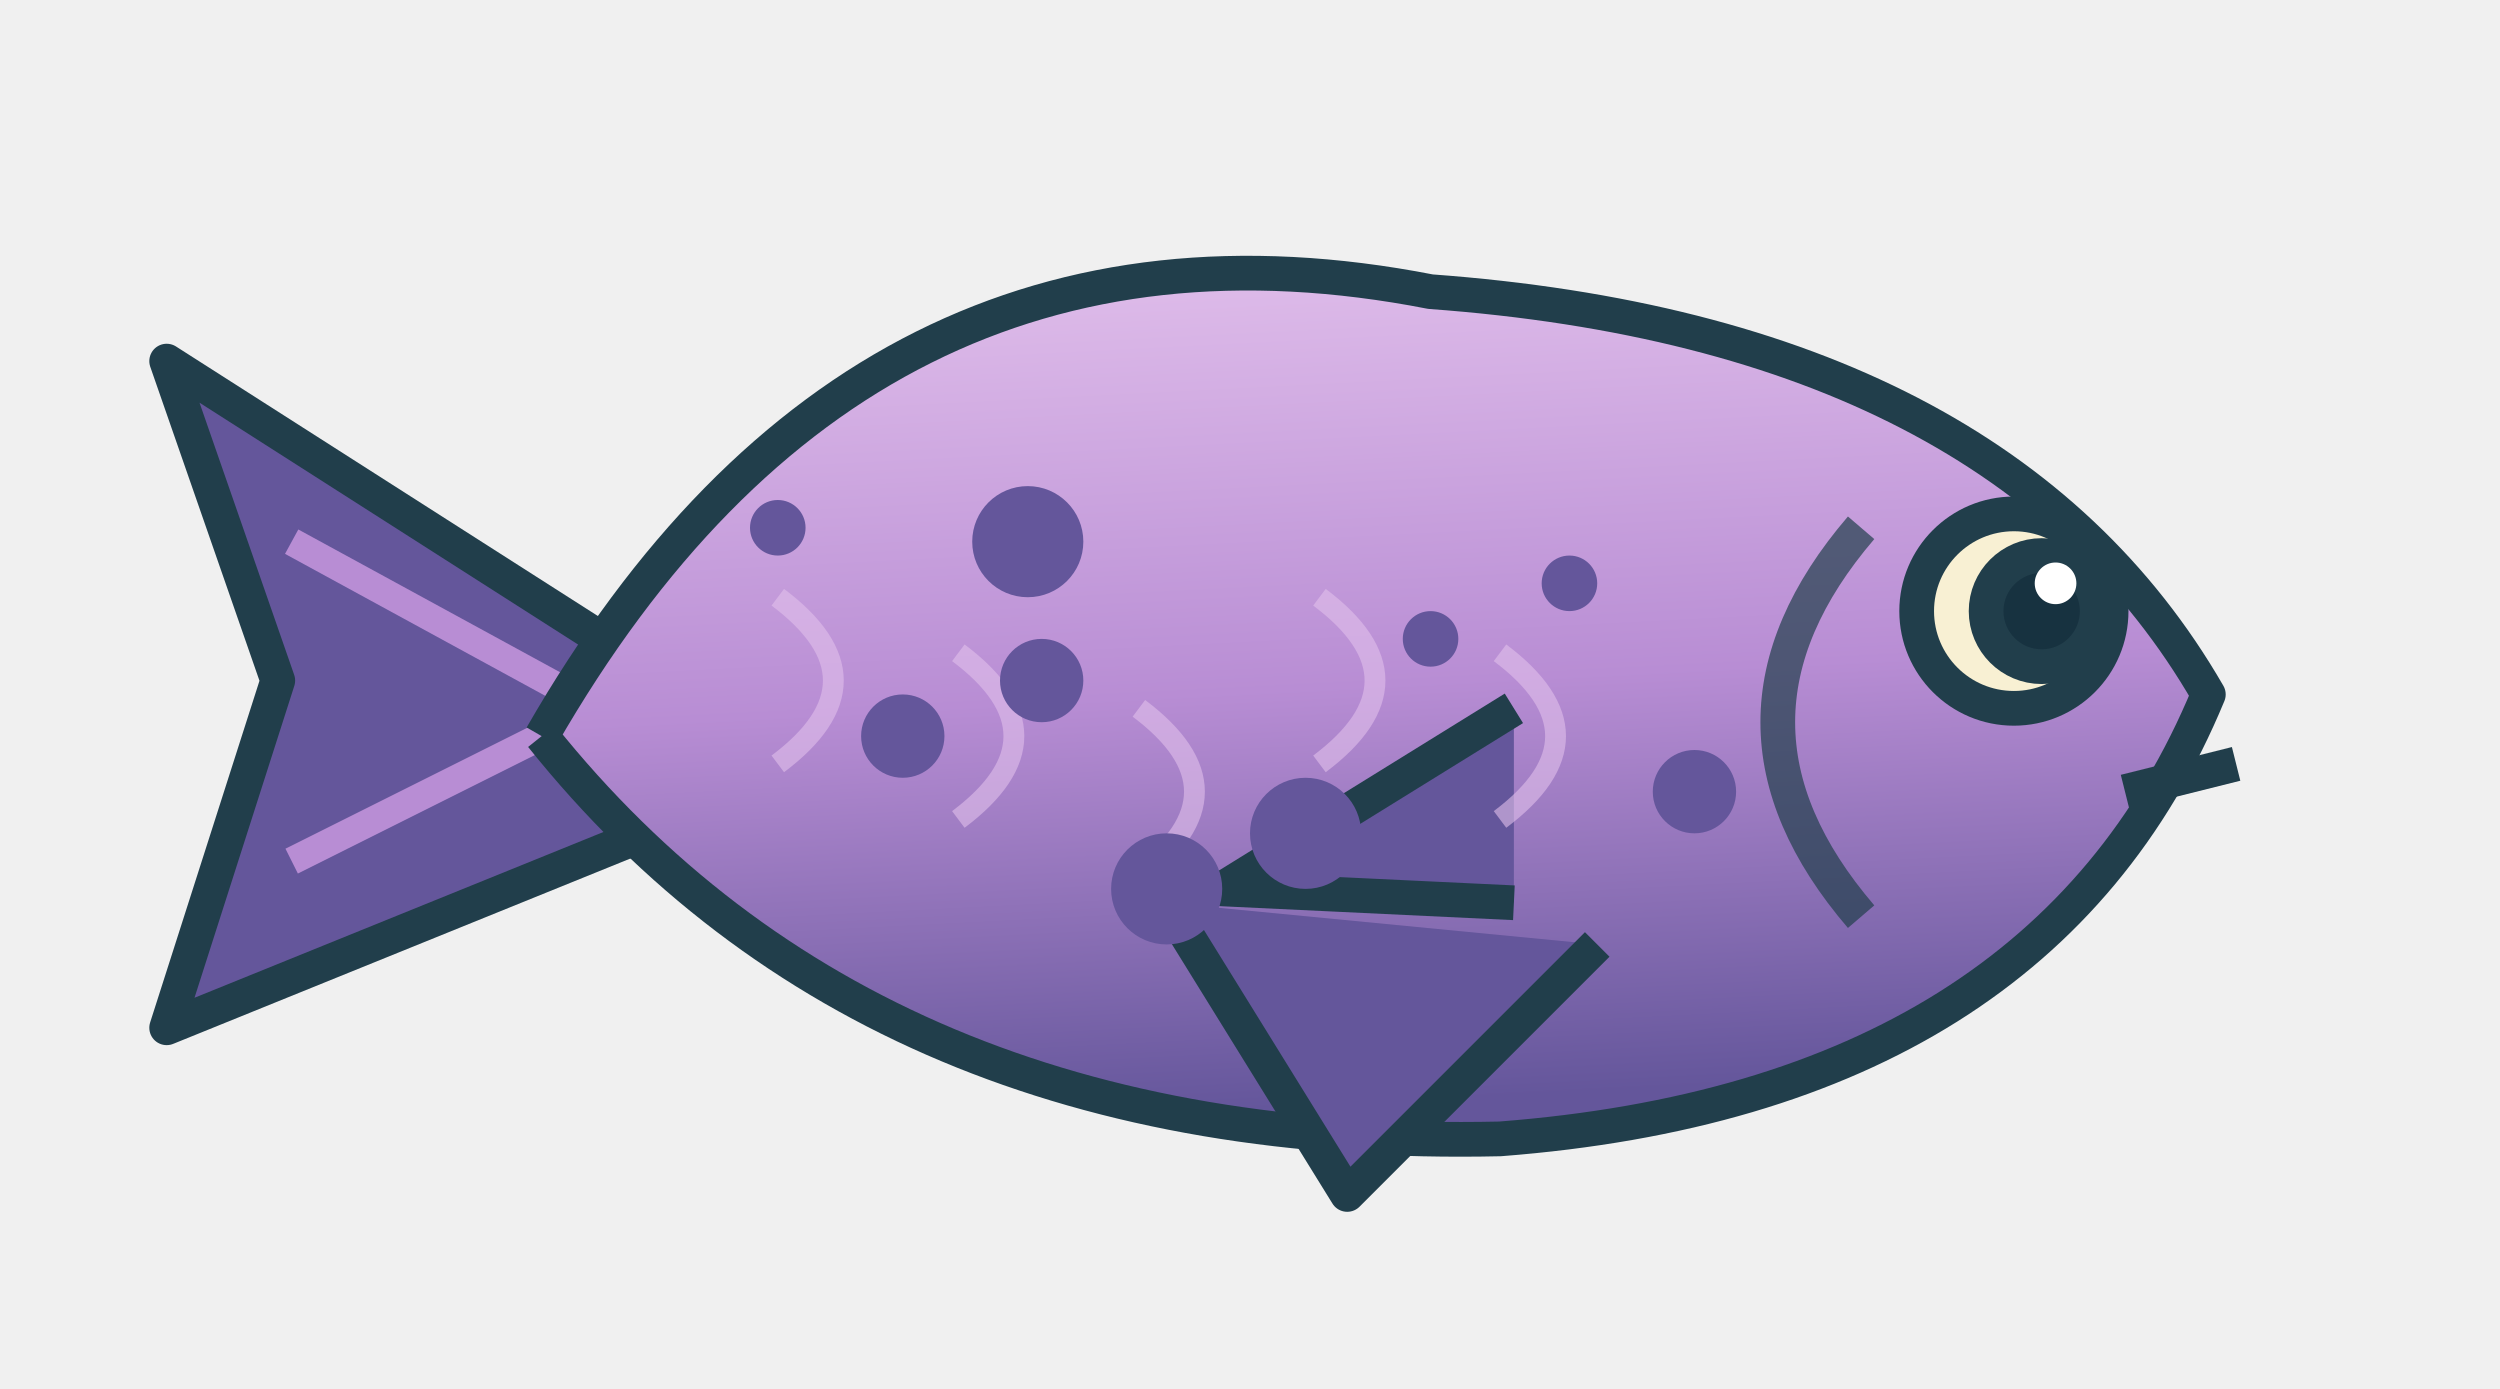
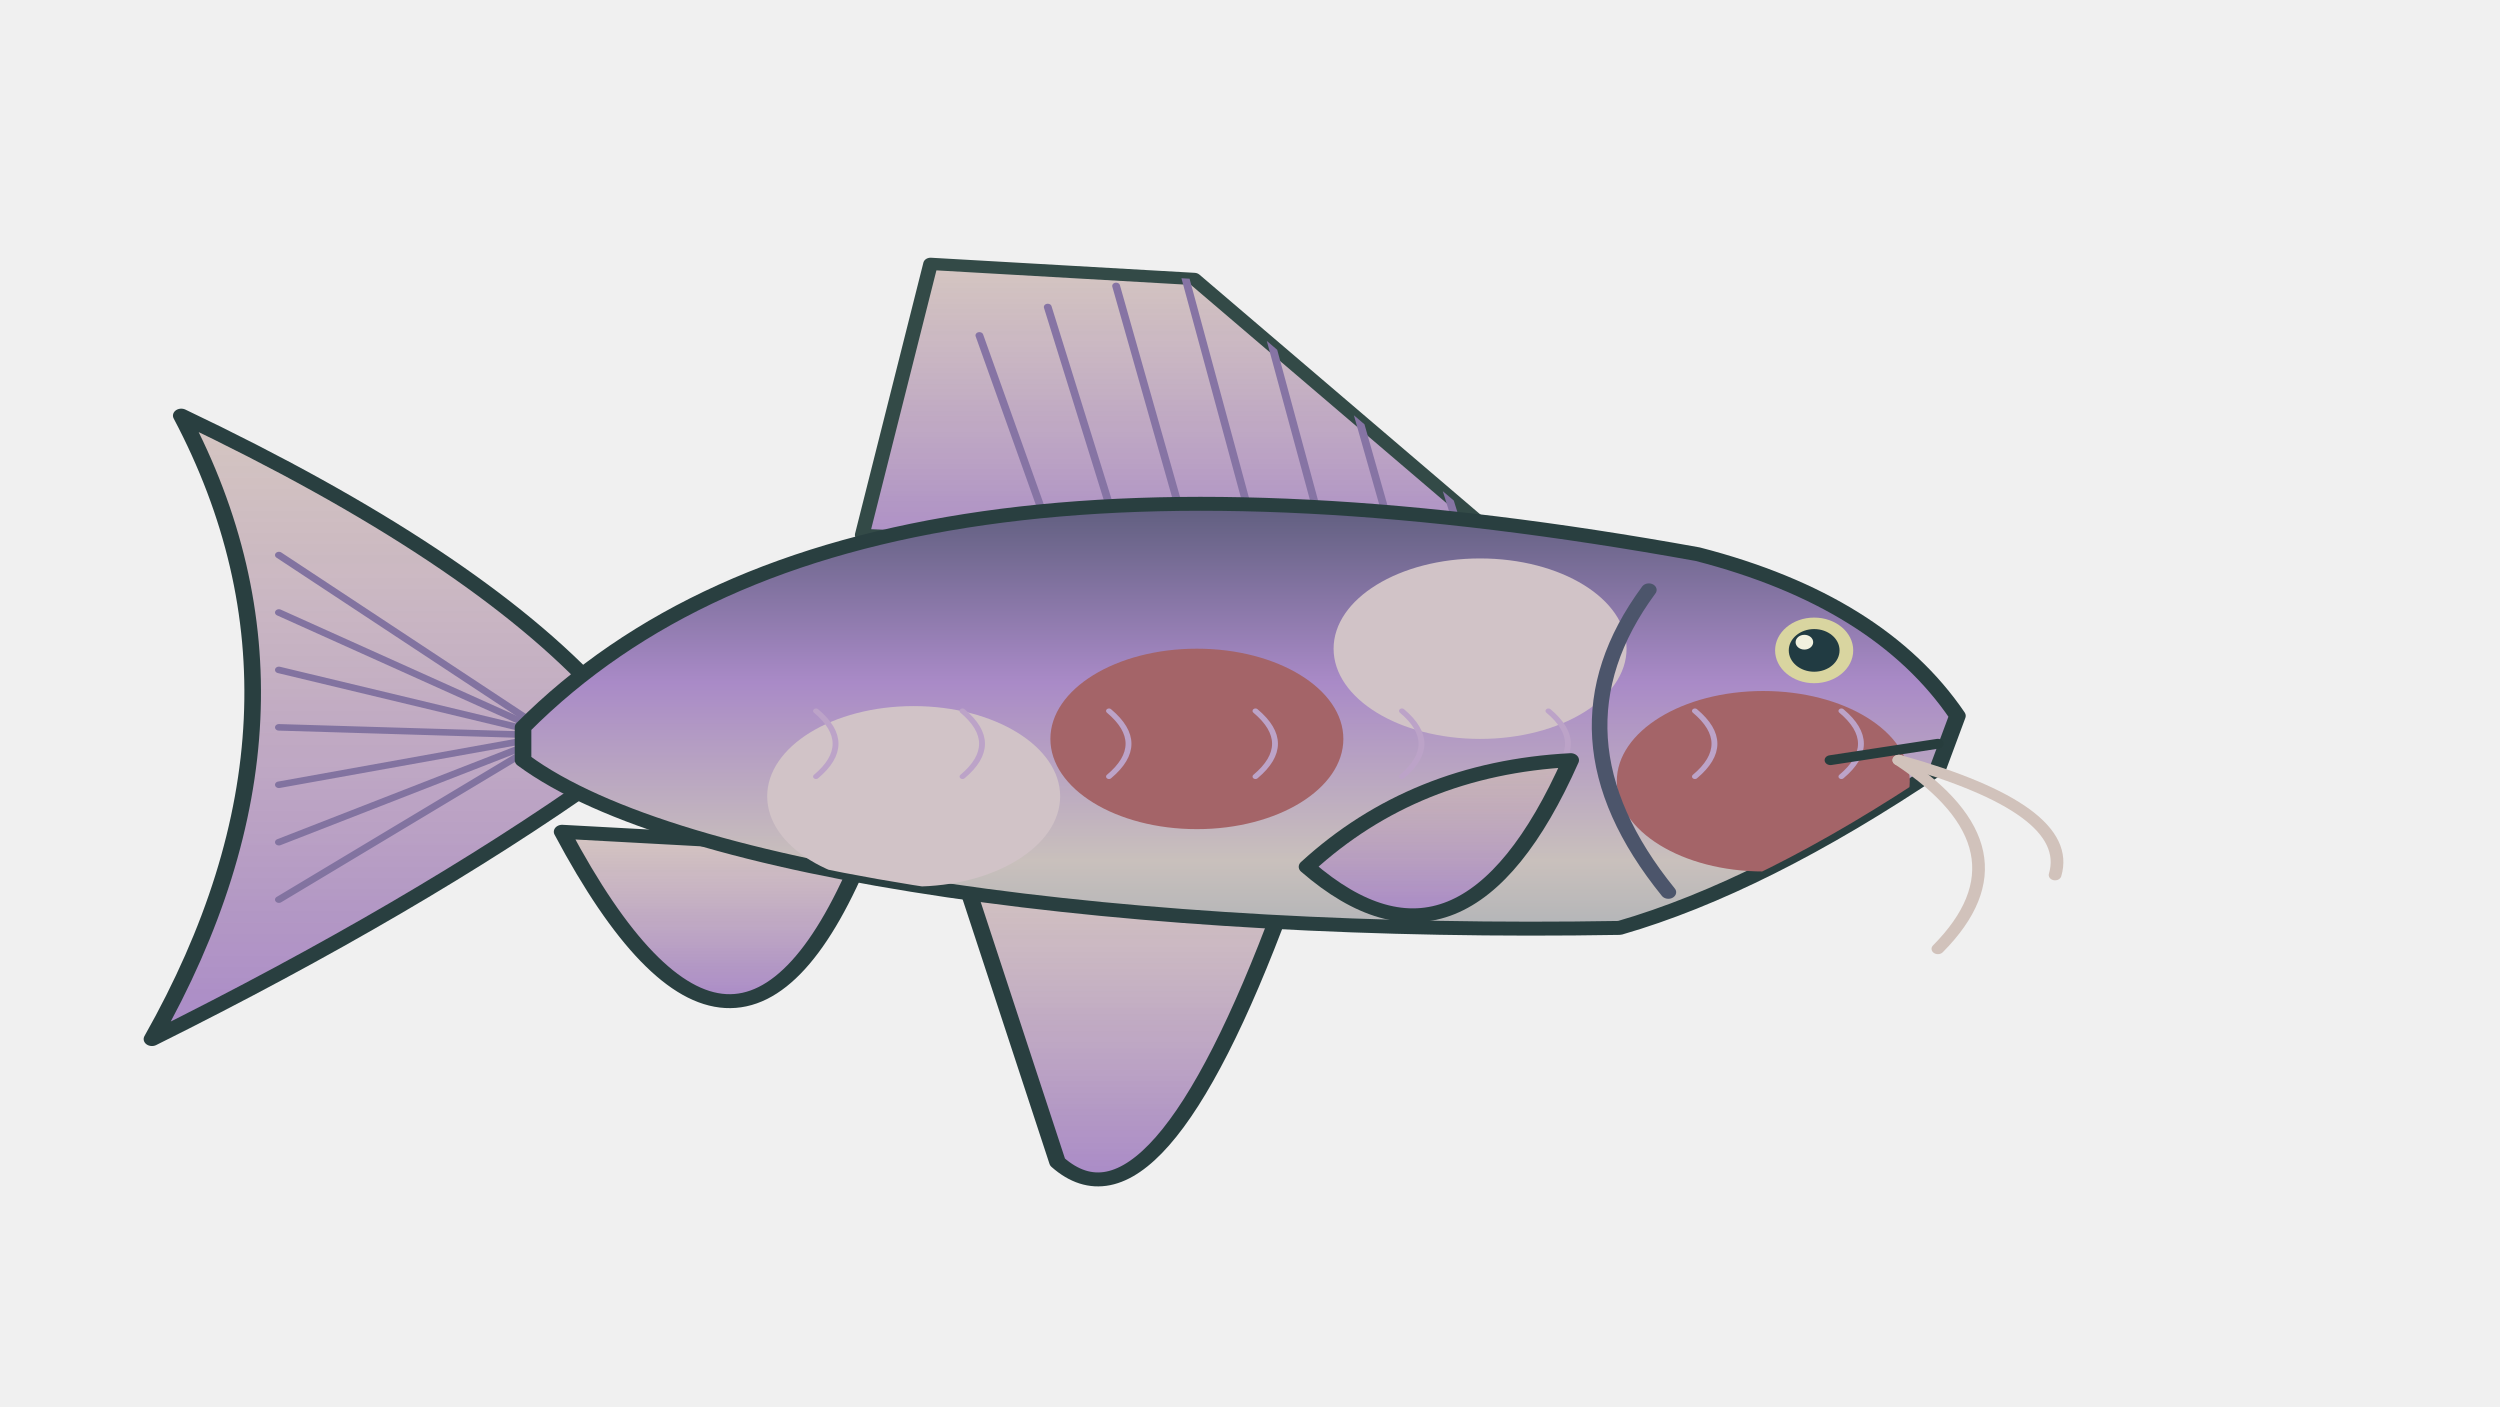
- <svg xmlns="http://www.w3.org/2000/svg" width="180" height="100" viewBox="0 0 180 100">
+ <svg xmlns="http://www.w3.org/2000/svg" width="256" height="144" viewBox="0 0 256 144">
  <defs>
-     <linearGradient id="body" x2=".1" y2="1">
-       <stop stop-color="#e1bfeb" />
-       <stop offset=".52" stop-color="#b88dd4" />
-       <stop offset="1" stop-color="#64569b" />
+     <linearGradient id="body" x1="0" y1="0" x2="0" y2="1">
+       <stop stop-color="#5f5e7e" />
+       <stop offset=".42" stop-color="#a98ac7" />
+       <stop offset=".84" stop-color="#c9c0bc" />
+       <stop offset="1" stop-color="#b3b5b8" />
    </linearGradient>
+     <linearGradient id="fin" x1="0" y1="1" x2="0" y2="0">
+       <stop stop-color="#a98ac7" />
+       <stop offset="1" stop-color="#cdbab4" stop-opacity=".78" />
+     </linearGradient>
+     <clipPath id="bodyclip">
+       <path d="M 53.56 72 C 76.56 44.53 116.29 38.50 173.84 50.89 Q 192.44 56.59 200.44 70.60 L 198.44 77.00 Q 180.44 91.43 165.84 96.45 C 116.29 97.46 69.56 90.09 53.56 76 Z" />
+     </clipPath>
  </defs>
-   <g stroke="#213e4b" stroke-width="2.5" stroke-linejoin="round">
-     <path d="M48 49 12 26 20 49 12 74 49 59" fill="#64569b" />
-     <path d="M21 39 43 51 21 62" fill="none" stroke="#b88dd4" stroke-width="2" />
-     <path d="M66 37 86 22 114 36" fill="#b88dd4" />
-     <path d="M39 53 Q62 13 103 21 Q144 24 159 50 Q147 79 108 82 Q63 83 39 53" fill="url(#body)" />
-     <path d="M84 65 97 86 115 68 M109 51 88 64 109 65" fill="#64569b" />
-     <path d="M56 43 q8 6 0 12" fill="none" stroke="#e1bfeb" stroke-opacity=".6" stroke-width="1.5" />
-     <path d="M69 47 q8 6 0 12" fill="none" stroke="#e1bfeb" stroke-opacity=".6" stroke-width="1.5" />
-     <path d="M82 51 q8 6 0 12" fill="none" stroke="#e1bfeb" stroke-opacity=".6" stroke-width="1.5" />
-     <path d="M95 43 q8 6 0 12" fill="none" stroke="#e1bfeb" stroke-opacity=".6" stroke-width="1.5" />
-     <path d="M108 47 q8 6 0 12" fill="none" stroke="#e1bfeb" stroke-opacity=".6" stroke-width="1.5" />
-     <circle cx="56" cy="38" r="2" fill="#64569b" stroke="none" />
-     <circle cx="75" cy="49" r="3" fill="#64569b" stroke="none" />
-     <circle cx="94" cy="60" r="4" fill="#64569b" stroke="none" />
-     <circle cx="113" cy="42" r="2" fill="#64569b" stroke="none" />
-     <circle cx="65" cy="53" r="3" fill="#64569b" stroke="none" />
-     <circle cx="84" cy="64" r="4" fill="#64569b" stroke="none" />
-     <circle cx="103" cy="46" r="2" fill="#64569b" stroke="none" />
-     <circle cx="122" cy="57" r="3" fill="#64569b" stroke="none" />
-     <circle cx="74" cy="39" r="4" fill="#64569b" stroke="none" />
-     <path d="M134 38 Q122 52 134 66" fill="none" opacity=".7" />
-     <circle cx="145" cy="44" r="7" fill="#f8f0d3" />
-     <circle cx="147" cy="44" r="4" fill="#173240" />
-     <circle cx="148" cy="42" r="1.5" fill="white" stroke="none" />
-     <path d="M153 57 l8 -2" fill="none" />
+   <g transform="translate(0 14) scale(1 .84)">
+     <defs>
+       <clipPath id="tailclip">
+         <path d="M 61.56 68 Q 48.56 51 18.56 34 Q 34.56 70 15.56 110 Q 42.56 94 61.56 78 Z" fill="#fff" stroke="none" stroke-width="0" stroke-linejoin="round" stroke-linecap="round" />
+       </clipPath>
+     </defs>
+     <path d="M 61.56 68 Q 48.56 51 18.56 34 Q 34.56 70 15.56 110 Q 42.56 94 61.56 78 Z" fill="url(#fin)" stroke="#293f40" stroke-width="1.7" stroke-linejoin="round" stroke-linecap="round" />
+     <defs>
+       <clipPath id="dorsalclip">
+         <path d="M88.29 48.55 L95.29 15.50 L122.29 17.34 L156.29 51.90Z" fill="#fff" stroke="none" stroke-width="0" stroke-linejoin="round" stroke-linecap="round" />
+       </clipPath>
+     </defs>
+     <path d="M88.29 48.55 L95.29 15.50 L122.29 17.34 L156.29 51.90Z" fill="url(#fin)" stroke="#334a47" stroke-width="1.5" stroke-linejoin="round" stroke-linecap="round" />
+     <path d="M 131.29 93.78 Q 118.29 135.50 108.29 125.00 L 98.29 88.75 Z" fill="url(#fin)" stroke="#293f40" stroke-width="1.7" stroke-linejoin="round" stroke-linecap="round" />
+     <path d="M 88.56 86.74 Q 75.56 125.0 57.56 84.73 Z" fill="url(#fin)" stroke="#293f40" stroke-width="1.7" stroke-linejoin="round" stroke-linecap="round" />
+     <path d="M 56.56 73 L 28.56 51.00" fill="none" stroke="#8273a0" stroke-width="0.8" stroke-linejoin="round" stroke-linecap="round" clip-path="url(#tailclip)" />
+     <path d="M 56.56 73 L 28.56 58.00" fill="none" stroke="#8273a0" stroke-width="0.8" stroke-linejoin="round" stroke-linecap="round" clip-path="url(#tailclip)" />
+     <path d="M 56.56 73 L 28.56 65.00" fill="none" stroke="#8273a0" stroke-width="0.8" stroke-linejoin="round" stroke-linecap="round" clip-path="url(#tailclip)" />
+     <path d="M 56.56 73 L 28.56 72.00" fill="none" stroke="#8273a0" stroke-width="0.8" stroke-linejoin="round" stroke-linecap="round" clip-path="url(#tailclip)" />
+     <path d="M 56.56 73 L 28.56 79.00" fill="none" stroke="#8273a0" stroke-width="0.8" stroke-linejoin="round" stroke-linecap="round" clip-path="url(#tailclip)" />
+     <path d="M 56.56 73 L 28.56 86.00" fill="none" stroke="#8273a0" stroke-width="0.8" stroke-linejoin="round" stroke-linecap="round" clip-path="url(#tailclip)" />
+     <path d="M 56.56 73 L 28.56 93.00" fill="none" stroke="#8273a0" stroke-width="0.8" stroke-linejoin="round" stroke-linecap="round" clip-path="url(#tailclip)" />
+     <path d="M 107.29 47.55 L 100.29 24.22" fill="none" stroke="#8674a4" stroke-width="0.8" stroke-linejoin="round" stroke-linecap="round" clip-path="url(#dorsalclip)" />
+     <path d="M 114.29 47.55 L 107.29 20.76" fill="none" stroke="#8674a4" stroke-width="0.8" stroke-linejoin="round" stroke-linecap="round" clip-path="url(#dorsalclip)" />
+     <path d="M 121.29 47.55 L 114.29 18.19" fill="none" stroke="#8674a4" stroke-width="0.8" stroke-linejoin="round" stroke-linecap="round" clip-path="url(#dorsalclip)" />
+     <path d="M 128.29 47.55 L 121.29 16.82" fill="none" stroke="#8674a4" stroke-width="0.8" stroke-linejoin="round" stroke-linecap="round" clip-path="url(#dorsalclip)" />
+     <path d="M 135.29 47.55 L 128.29 16.82" fill="none" stroke="#8674a4" stroke-width="0.8" stroke-linejoin="round" stroke-linecap="round" clip-path="url(#dorsalclip)" />
+     <path d="M 142.29 47.55 L 135.29 18.19" fill="none" stroke="#8674a4" stroke-width="0.8" stroke-linejoin="round" stroke-linecap="round" clip-path="url(#dorsalclip)" />
+     <path d="M 149.29 47.55 L 142.29 20.76" fill="none" stroke="#8674a4" stroke-width="0.8" stroke-linejoin="round" stroke-linecap="round" clip-path="url(#dorsalclip)" />
+     <path d="M 53.56 72 C 76.56 44.53 116.29 38.50 173.84 50.89 Q 192.44 56.59 200.44 70.60 L 198.44 77.00 Q 180.44 91.43 165.84 96.45 C 116.29 97.46 69.56 90.09 53.56 76 Z" fill="url(#body)" stroke="#293f40" stroke-width="1.7" stroke-linejoin="round" stroke-linecap="round" />
+     <g clip-path="url(#bodyclip)">
+       <ellipse cx="93.56" cy="80.41" rx="15.00" ry="11.00" fill="#d1c3c7" />
+       <ellipse cx="122.56" cy="73.41" rx="15.00" ry="11.00" fill="#a46468" />
+       <ellipse cx="151.56" cy="62.41" rx="15.00" ry="11.00" fill="#d1c3c7" />
+       <ellipse cx="180.56" cy="78.57" rx="15.00" ry="11.00" fill="#a46468" />
+       <path d="M 83.56 70 q 4 4 0 8" fill="none" stroke="#bca3c8" stroke-width="0.6" stroke-linejoin="round" stroke-linecap="round" />
+       <path d="M 98.56 70 q 4 4 0 8" fill="none" stroke="#bca3c8" stroke-width="0.6" stroke-linejoin="round" stroke-linecap="round" />
+       <path d="M 113.56 70 q 4 4 0 8" fill="none" stroke="#bca3c8" stroke-width="0.6" stroke-linejoin="round" stroke-linecap="round" />
+       <path d="M 128.56 70 q 4 4 0 8" fill="none" stroke="#bca3c8" stroke-width="0.6" stroke-linejoin="round" stroke-linecap="round" />
+       <path d="M 143.56 70 q 4 4 0 8" fill="none" stroke="#bca3c8" stroke-width="0.6" stroke-linejoin="round" stroke-linecap="round" />
+       <path d="M 158.56 70 q 4 4 0 8" fill="none" stroke="#bca3c8" stroke-width="0.6" stroke-linejoin="round" stroke-linecap="round" />
+       <path d="M 173.56 70 q 4 4 0 8" fill="none" stroke="#bca3c8" stroke-width="0.6" stroke-linejoin="round" stroke-linecap="round" />
+       <path d="M 188.56 70 q 4 4 0 8" fill="none" stroke="#bca3c8" stroke-width="0.6" stroke-linejoin="round" stroke-linecap="round" />
+     </g>
+     <path d="M 168.84 55.25 Q 157.84 73 170.84 92.10" fill="none" stroke="#4c556b" stroke-width="1.6" stroke-linejoin="round" stroke-linecap="round" />
+     <path d="M 160.84 76 Q 149.84 105.5 133.84 89 Q 144.84 77 160.84 76Z" fill="url(#fin)" stroke="#293f40" stroke-width="1.7" stroke-linejoin="round" stroke-linecap="round" />
+     <path d="M 198.44 74 l -11 2" fill="none" stroke="#273d3d" stroke-width="1.2" stroke-linejoin="round" stroke-linecap="round" />
+     <circle cx="185.77" cy="62.62" r="4.00" fill="#d9d5a0" />
+     <circle cx="185.77" cy="62.62" r="2.60" fill="#213b42" />
+     <circle cx="184.77" cy="61.62" r="0.90" fill="#f2f1df" />
+     <path d="M 194.44 76 Q 212.44 82 210.44 90" fill="none" stroke="#d1c2bb" stroke-width="1.3" stroke-linejoin="round" stroke-linecap="round" />
+     <path d="M 194.44 76 Q 208.44 87 198.44 99" fill="none" stroke="#d1c2bb" stroke-width="1.3" stroke-linejoin="round" stroke-linecap="round" />
  </g>
</svg>
